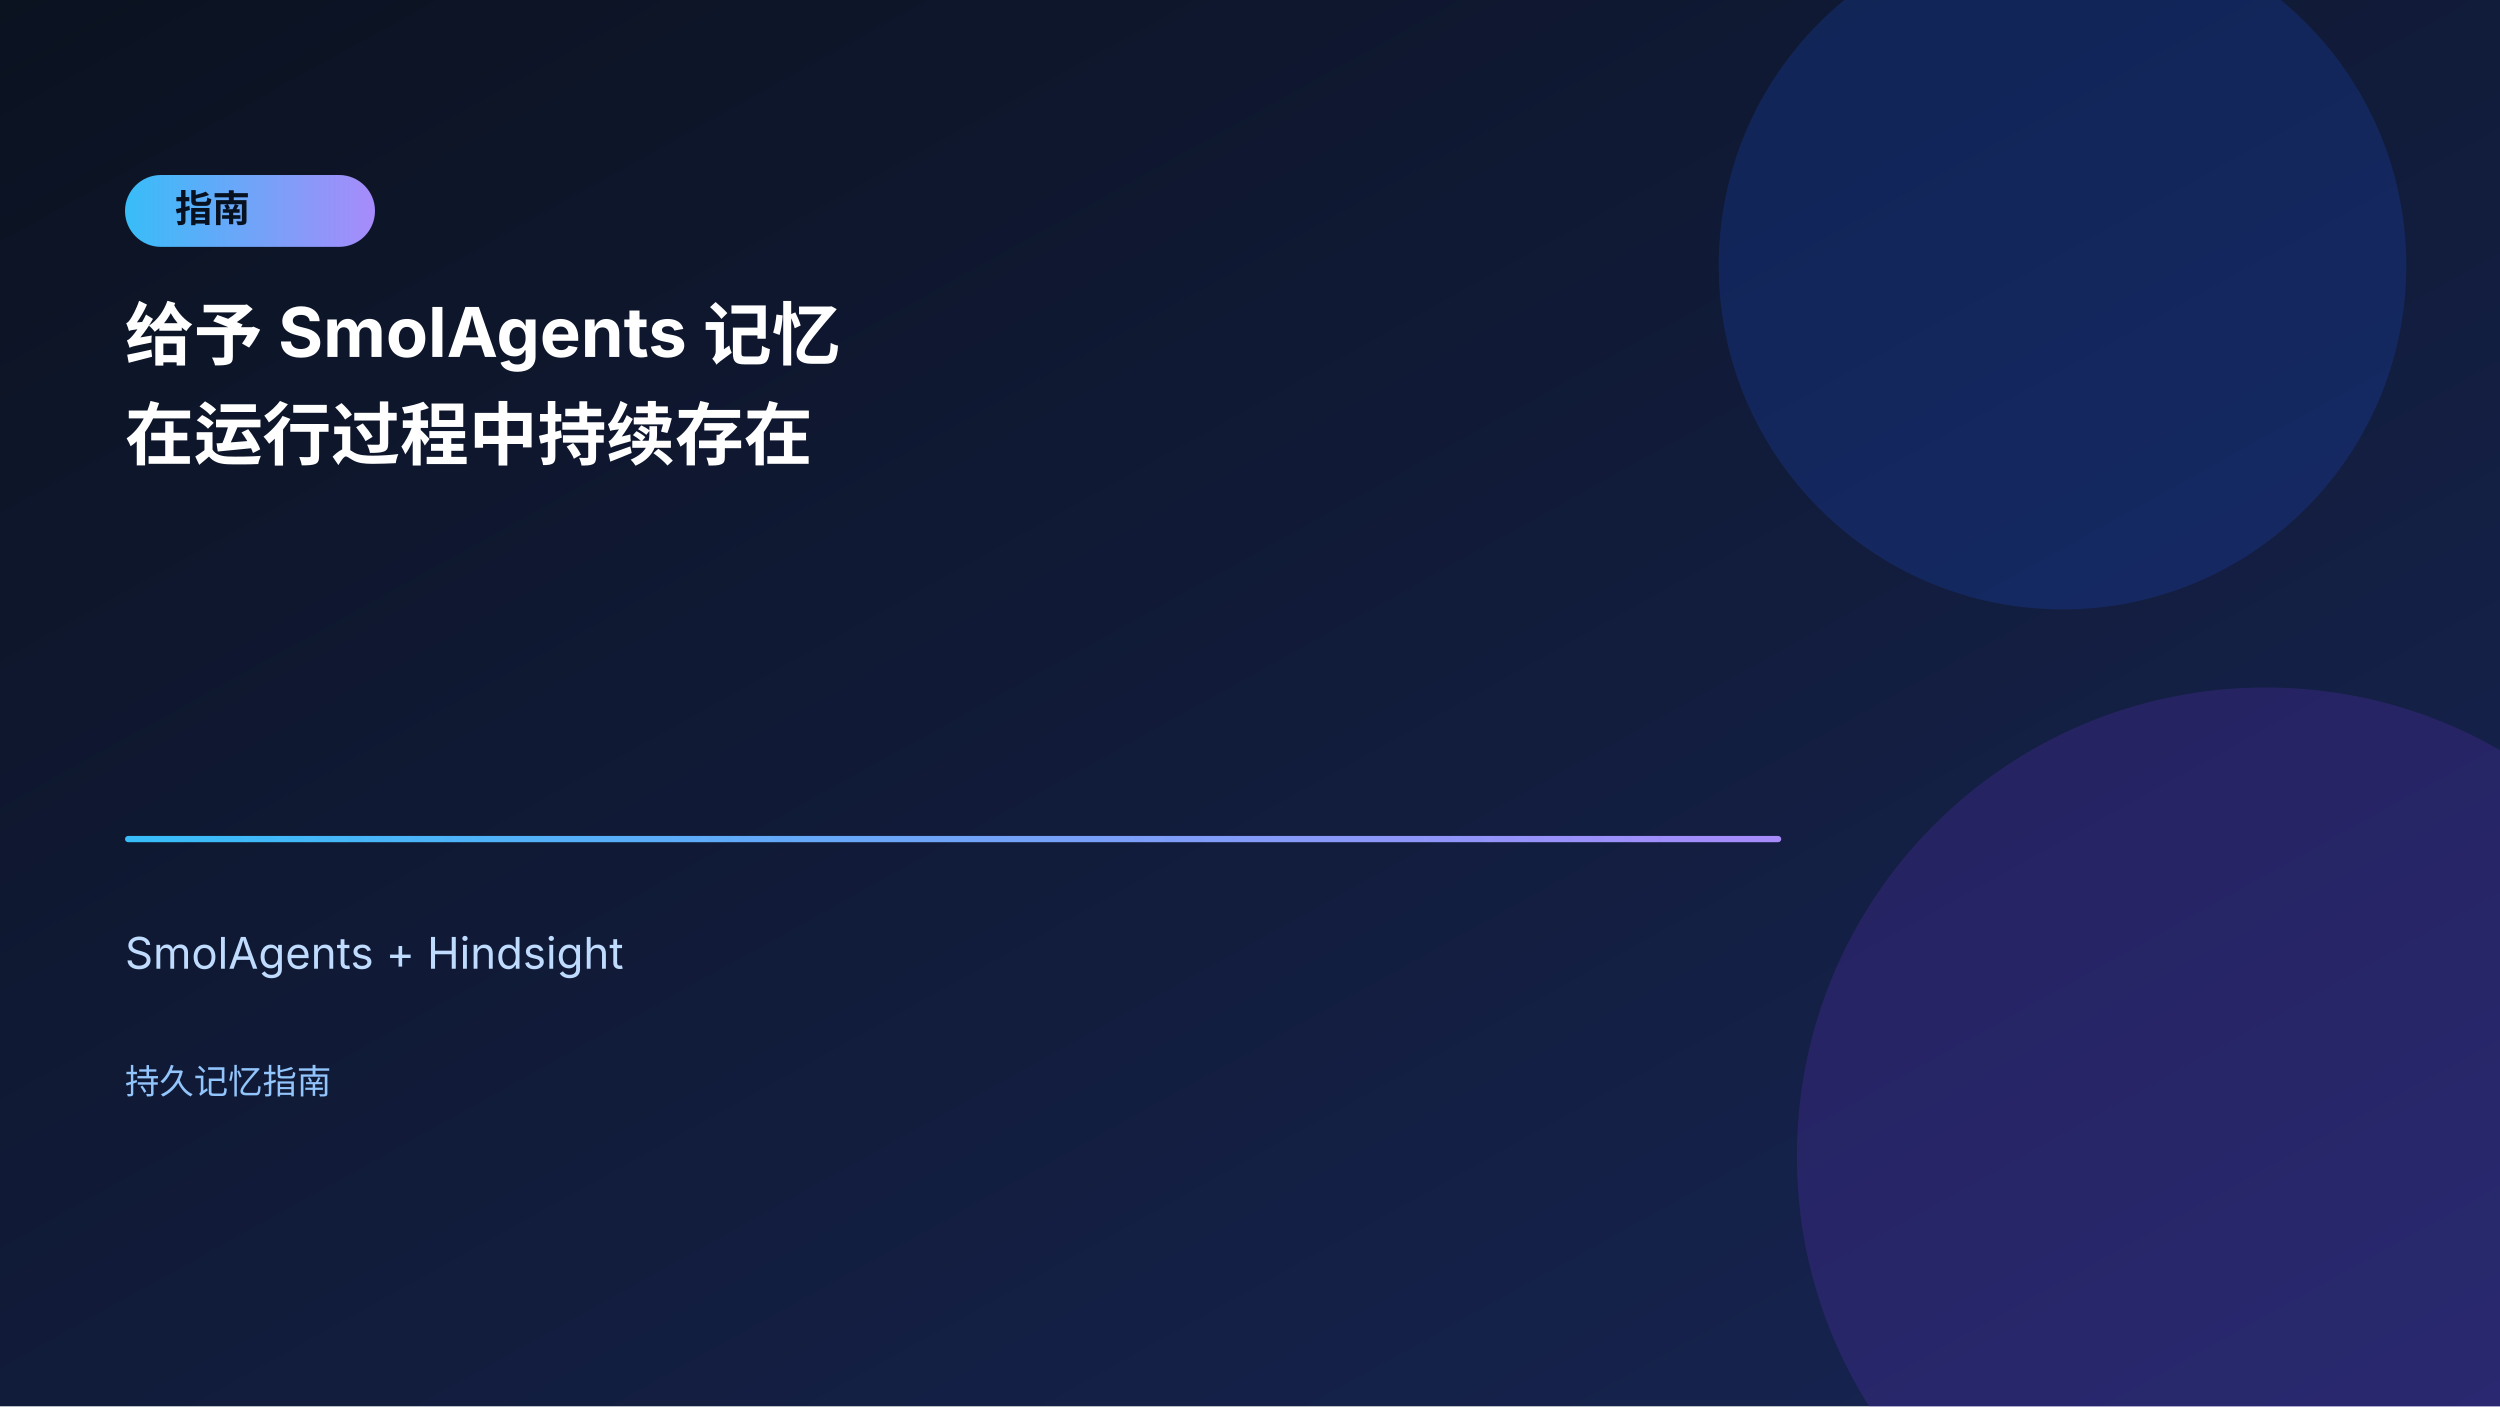
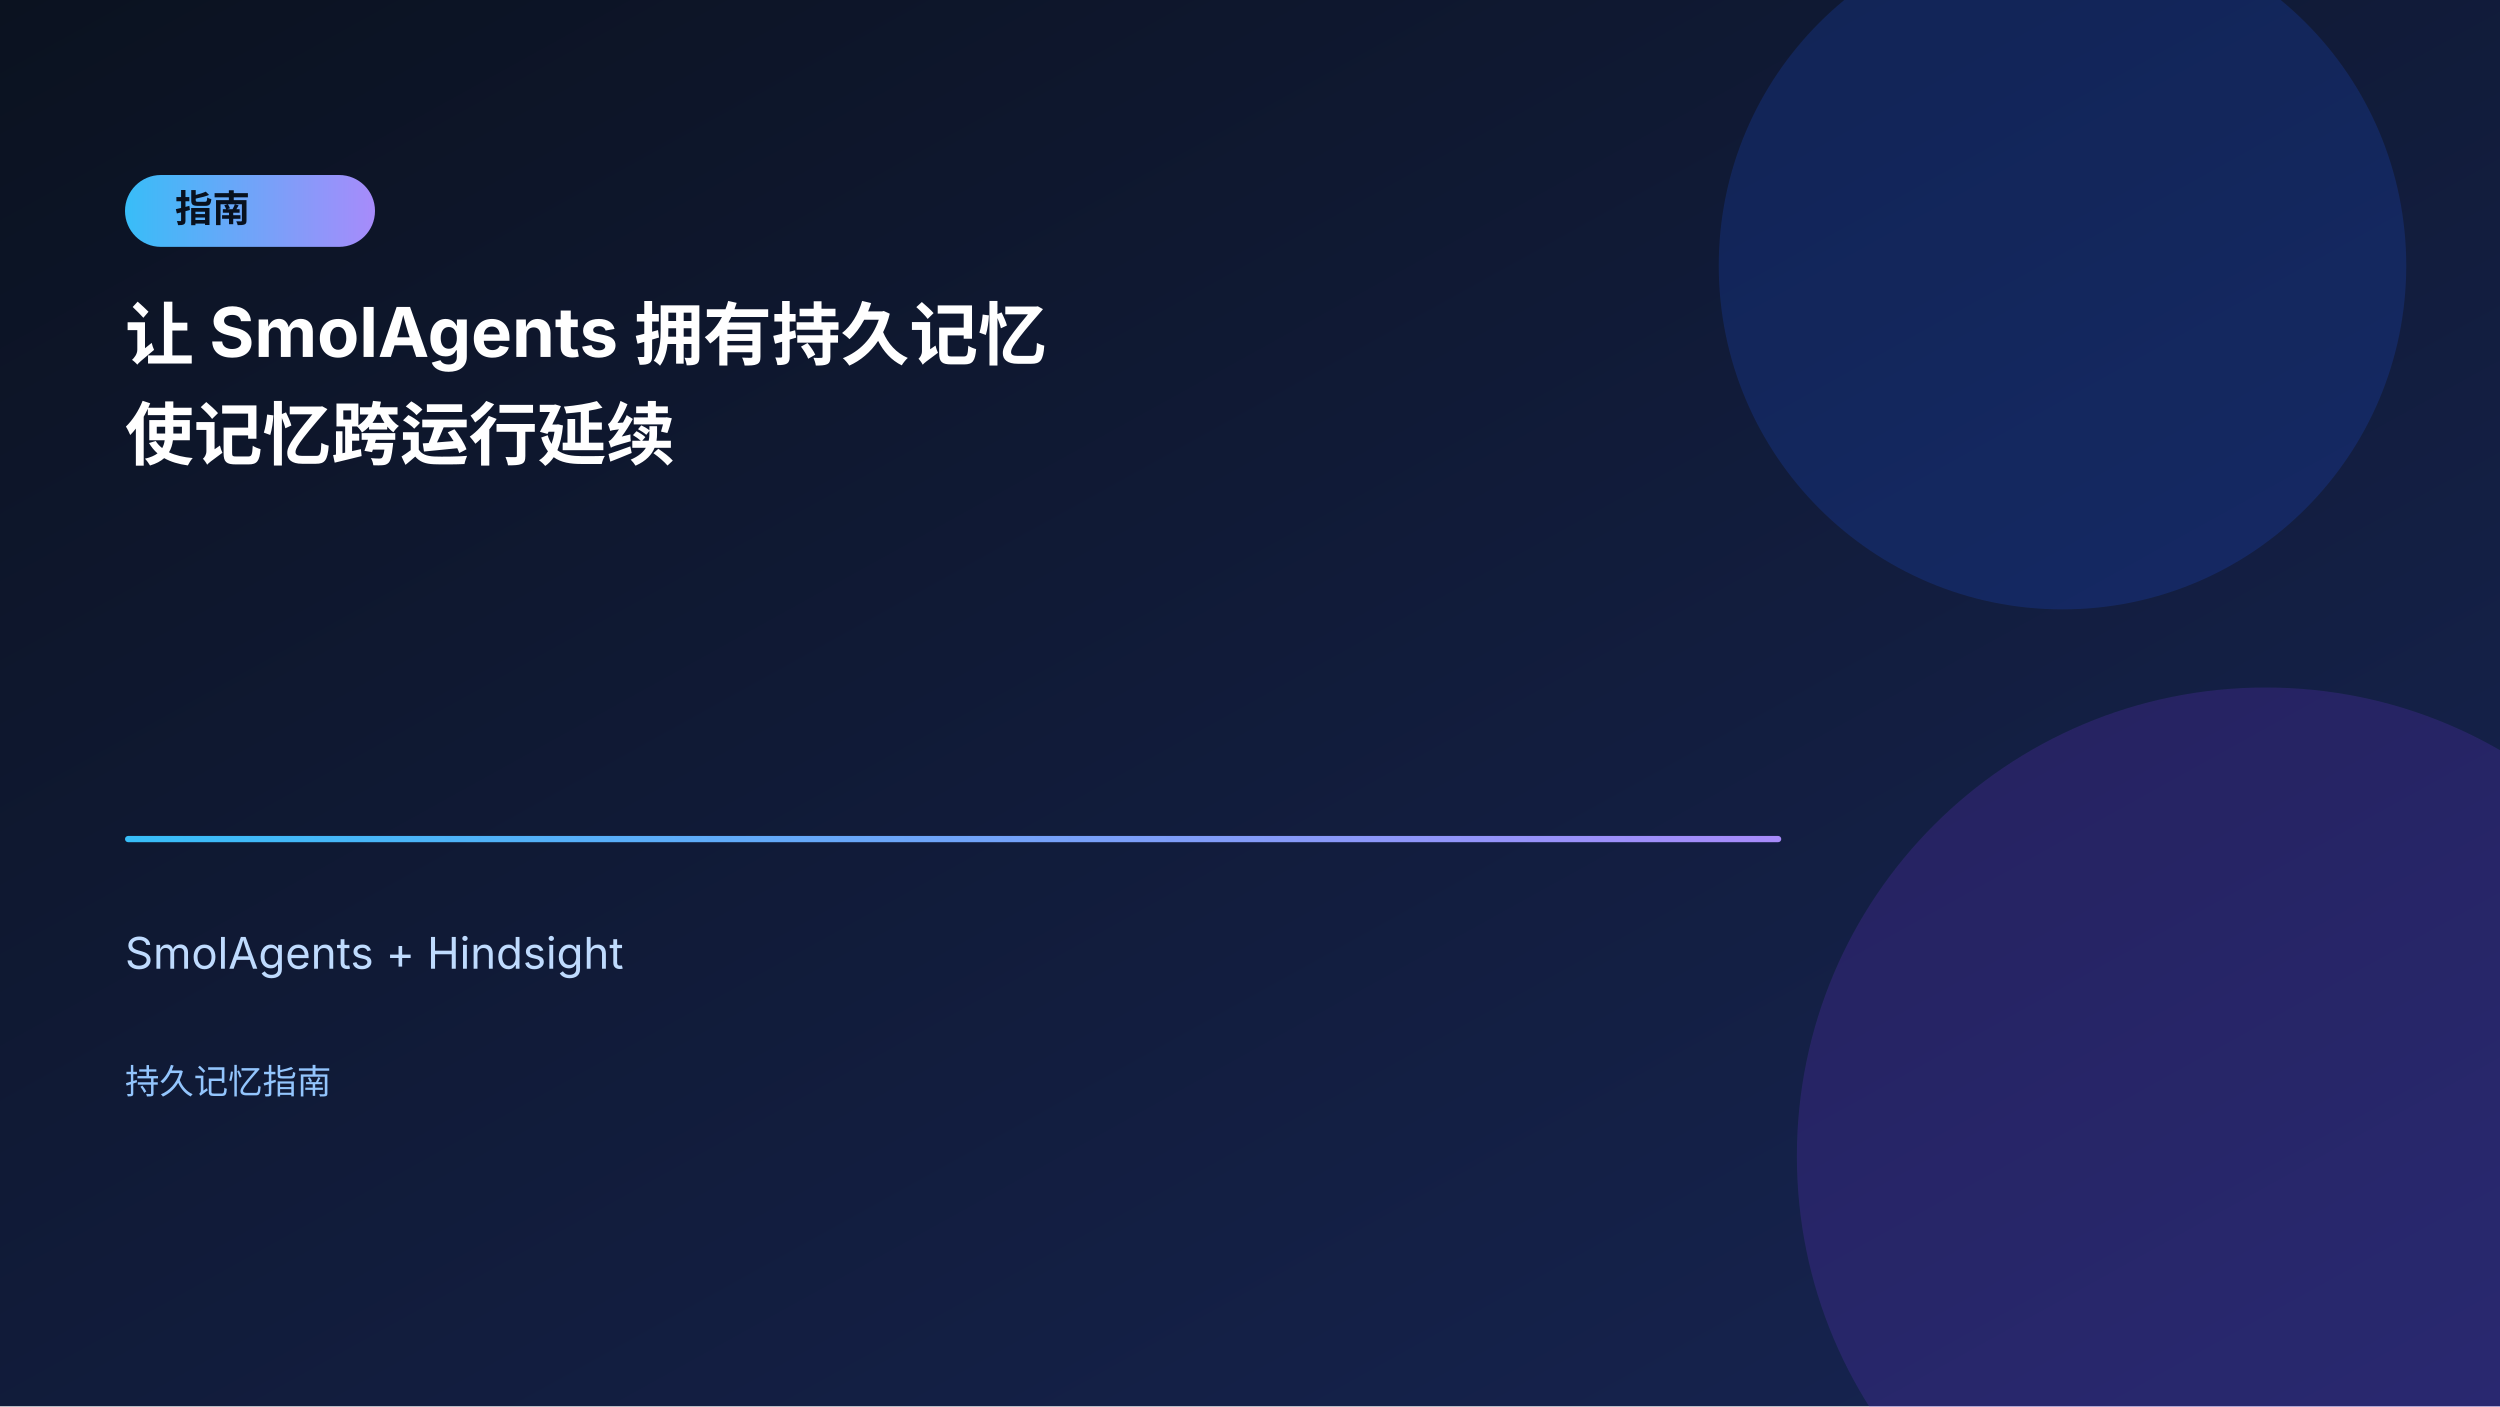
- <svg xmlns="http://www.w3.org/2000/svg" width="1600" height="900" viewBox="0 0 1600 900" role="img" aria-label="Guide: Give SmolAgents Memory That Persists Across Runs">
+ <svg xmlns="http://www.w3.org/2000/svg" width="1600" height="900" viewBox="0 0 1600 900" role="img" aria-label="指南：让 SmolAgents 的记忆跨运行持久保存">
  <defs>
    <linearGradient id="bg" x1="0" y1="0" x2="1" y2="1">
      <stop offset="0%" stop-color="#0b1220" />
      <stop offset="100%" stop-color="#172554" />
    </linearGradient>
    <linearGradient id="accent" x1="0" y1="0" x2="1" y2="0">
      <stop offset="0%" stop-color="#38bdf8" />
      <stop offset="100%" stop-color="#a78bfa" />
    </linearGradient>
  </defs>
  <rect width="1600" height="900" fill="url(#bg)" />
  <circle cx="1320" cy="170" r="220" fill="#1d4ed8" opacity="0.22" />
  <circle cx="1450" cy="740" r="300" fill="#7c3aed" opacity="0.18" />
  <rect x="80" y="112" width="160" height="46" rx="23" fill="url(#accent)" />
  <text x="112" y="142" font-family="Inter, Arial, sans-serif" font-size="24" font-weight="800" fill="#08111f">指南</text>
-   <text x="80" y="230" font-family="Inter, Arial, sans-serif" font-size="44" font-weight="700" fill="#ffffff">给予 SmolAgents 记忆</text>
-   <text x="80" y="294" font-family="Inter, Arial, sans-serif" font-size="44" font-weight="700" fill="#ffffff">在运行过程中持续存在</text>
+   <text x="80" y="230" font-family="Inter, Arial, sans-serif" font-size="44" font-weight="700" fill="#ffffff">让 SmolAgents 拥有持久记忆</text>
+   <text x="80" y="294" font-family="Inter, Arial, sans-serif" font-size="44" font-weight="700" fill="#ffffff">使记忆跨运行延续</text>
  <rect x="80" y="535" width="1060" height="4" rx="2" fill="url(#accent)" />
  <text x="80" y="620" font-family="Inter, Arial, sans-serif" font-size="28" fill="#bfdbfe">SmolAgents + Hindsight</text>
  <text x="80" y="700" font-family="Inter, Arial, sans-serif" font-size="22" fill="#93c5fd">持久记忆指南</text>
</svg>
